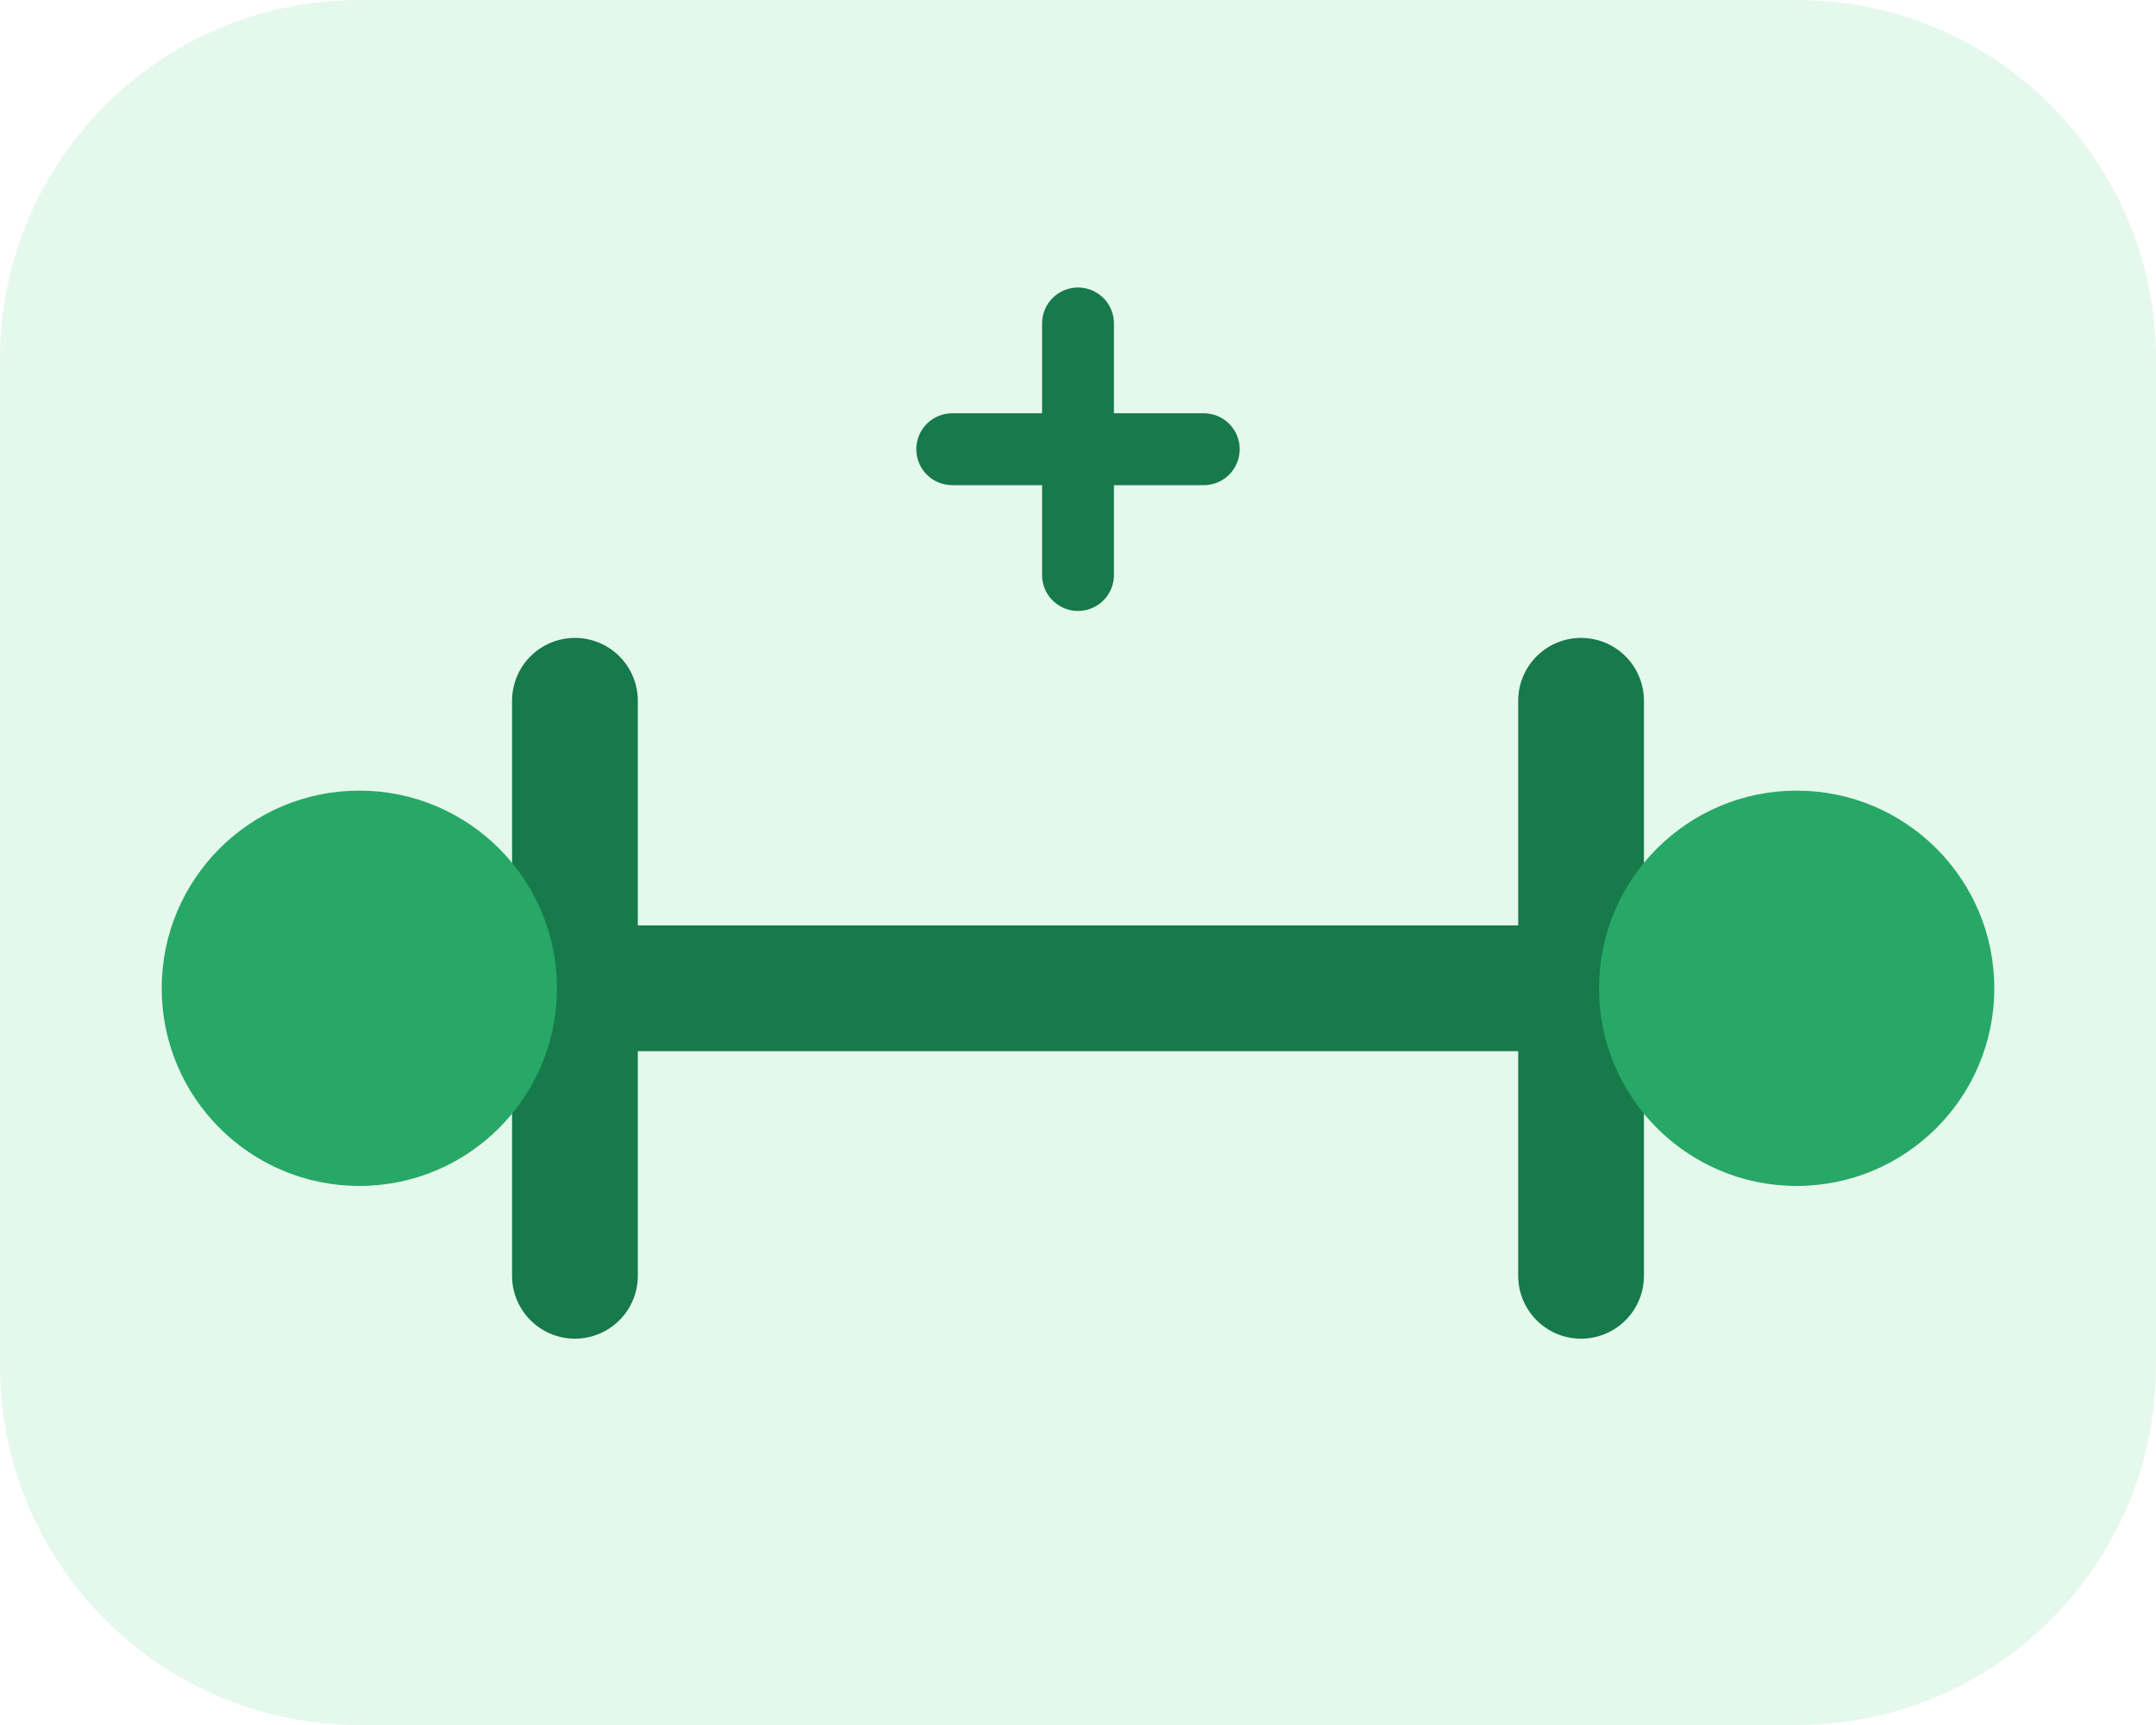
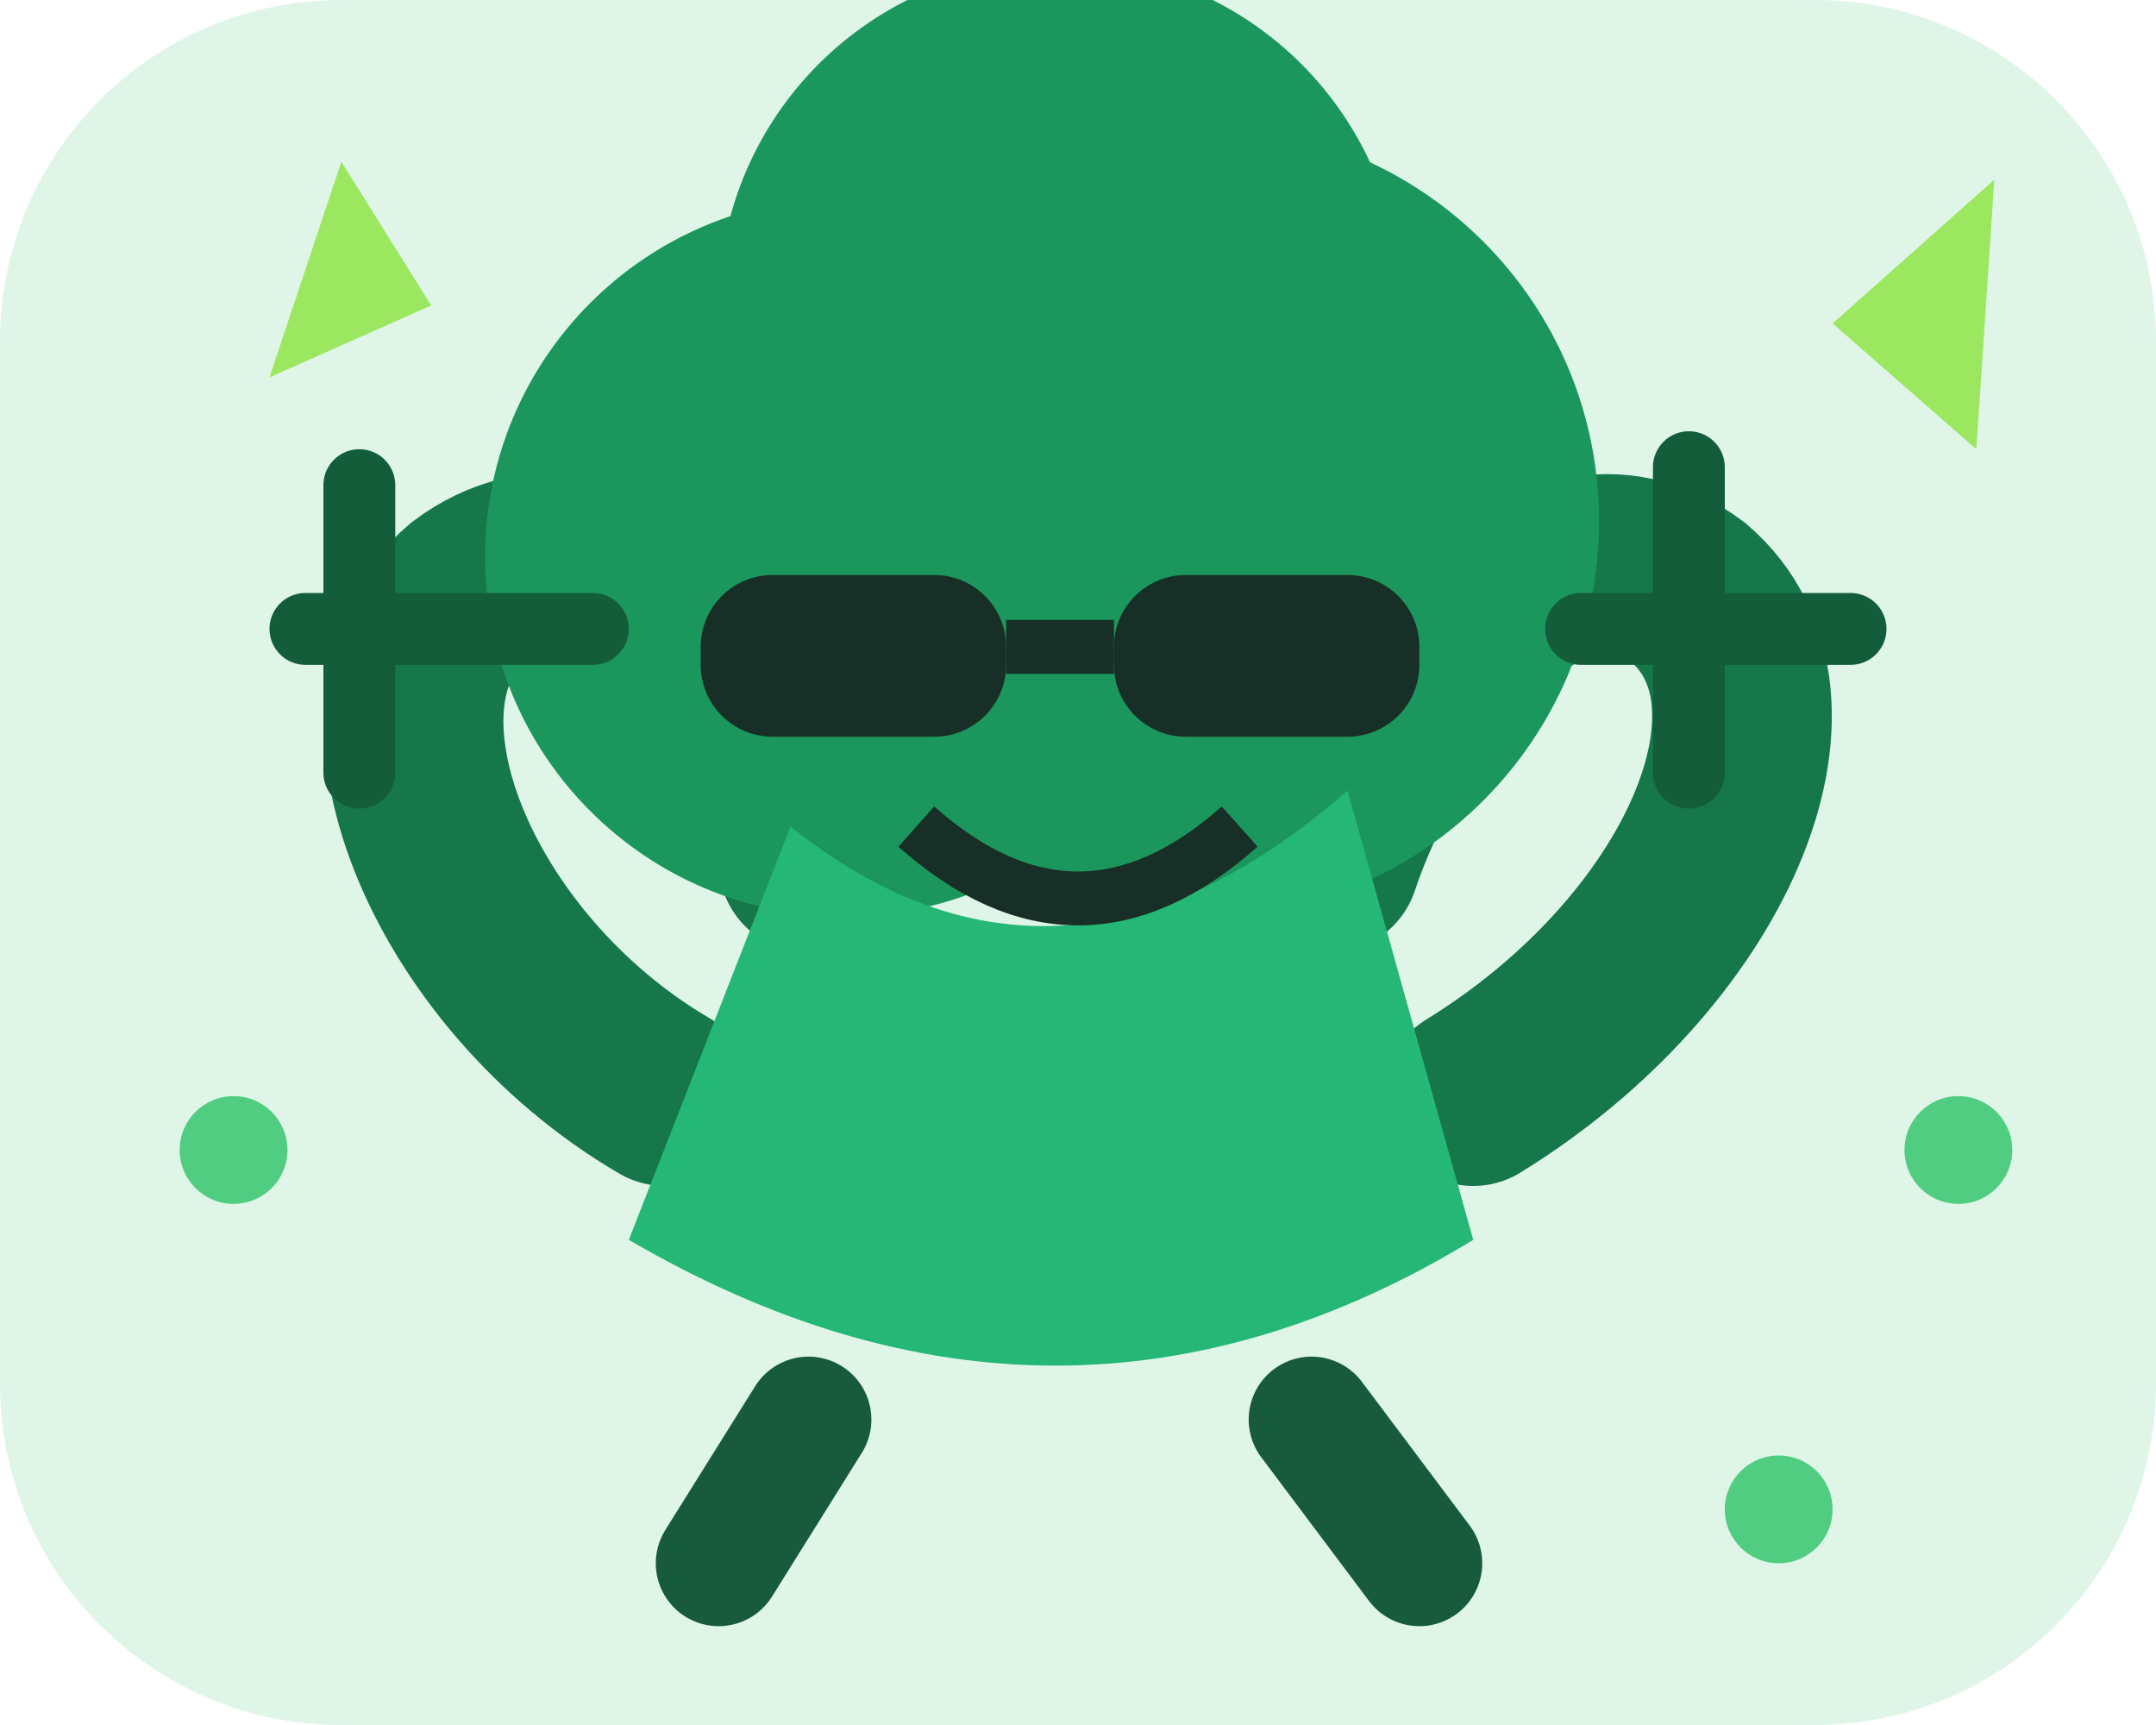
<svg xmlns="http://www.w3.org/2000/svg" viewBox="0 0 120 96">
-   <rect width="120" height="96" rx="20" fill="#e5f8ec" />
-   <path d="M22 55h76M32 39v32M88 39v32" stroke="#167a4b" stroke-width="7" stroke-linecap="round" />
-   <circle cx="20" cy="55" r="11" fill="#27a867" />
-   <circle cx="100" cy="55" r="11" fill="#27a867" />
-   <path d="M60 18v14m-7-7h14" stroke="#167a4b" stroke-width="4" stroke-linecap="round" />
+   <rect width="120" height="96" rx="19" fill="#dff5e8" />
+   <g fill="#9be75f">
+     <path d="M15 21l4-12 5 8z" />
+     <path d="M102 18l9-8-1 15z" />
+   </g>
+   <path d="M37 61c-12-7-18-22-11-28 8-6 18 5 19 15M82 61c13-8 19-22 12-28-8-6-17 6-20 15" fill="none" stroke="#15774a" stroke-width="10" stroke-linecap="round" />
+   <g fill="#1b975e">
+     <circle cx="47" cy="31" r="20" />
+     <circle cx="67" cy="29" r="22" />
+     <circle cx="59" cy="17" r="19" />
+   </g>
+   <path d="M44 46q15 12 31-2l7 25q-23 14-47 0z" fill="#25b775" />
+   <rect x="39" y="32" width="17" height="9" rx="4" fill="#172f26" />
+   <rect x="62" y="32" width="17" height="9" rx="4" fill="#172f26" />
+   <path d="M56 36h6M51 46q9 8 18 0" stroke="#172f26" stroke-width="3" fill="none" />
+   <path d="M45 79l-5 8M73 79l6 8" stroke="#175b3c" stroke-width="7" stroke-linecap="round" />
+   <g stroke="#145d3a" stroke-width="4" stroke-linecap="round">
+     <path d="M17 35h16m-13-8v16M88 35h15m-9-9v17" />
+   </g>
+   <g fill="#51cd82">
+     <circle cx="13" cy="64" r="3" />
+     <circle cx="109" cy="64" r="3" />
+     <circle cx="99" cy="84" r="3" />
+   </g>
</svg>
